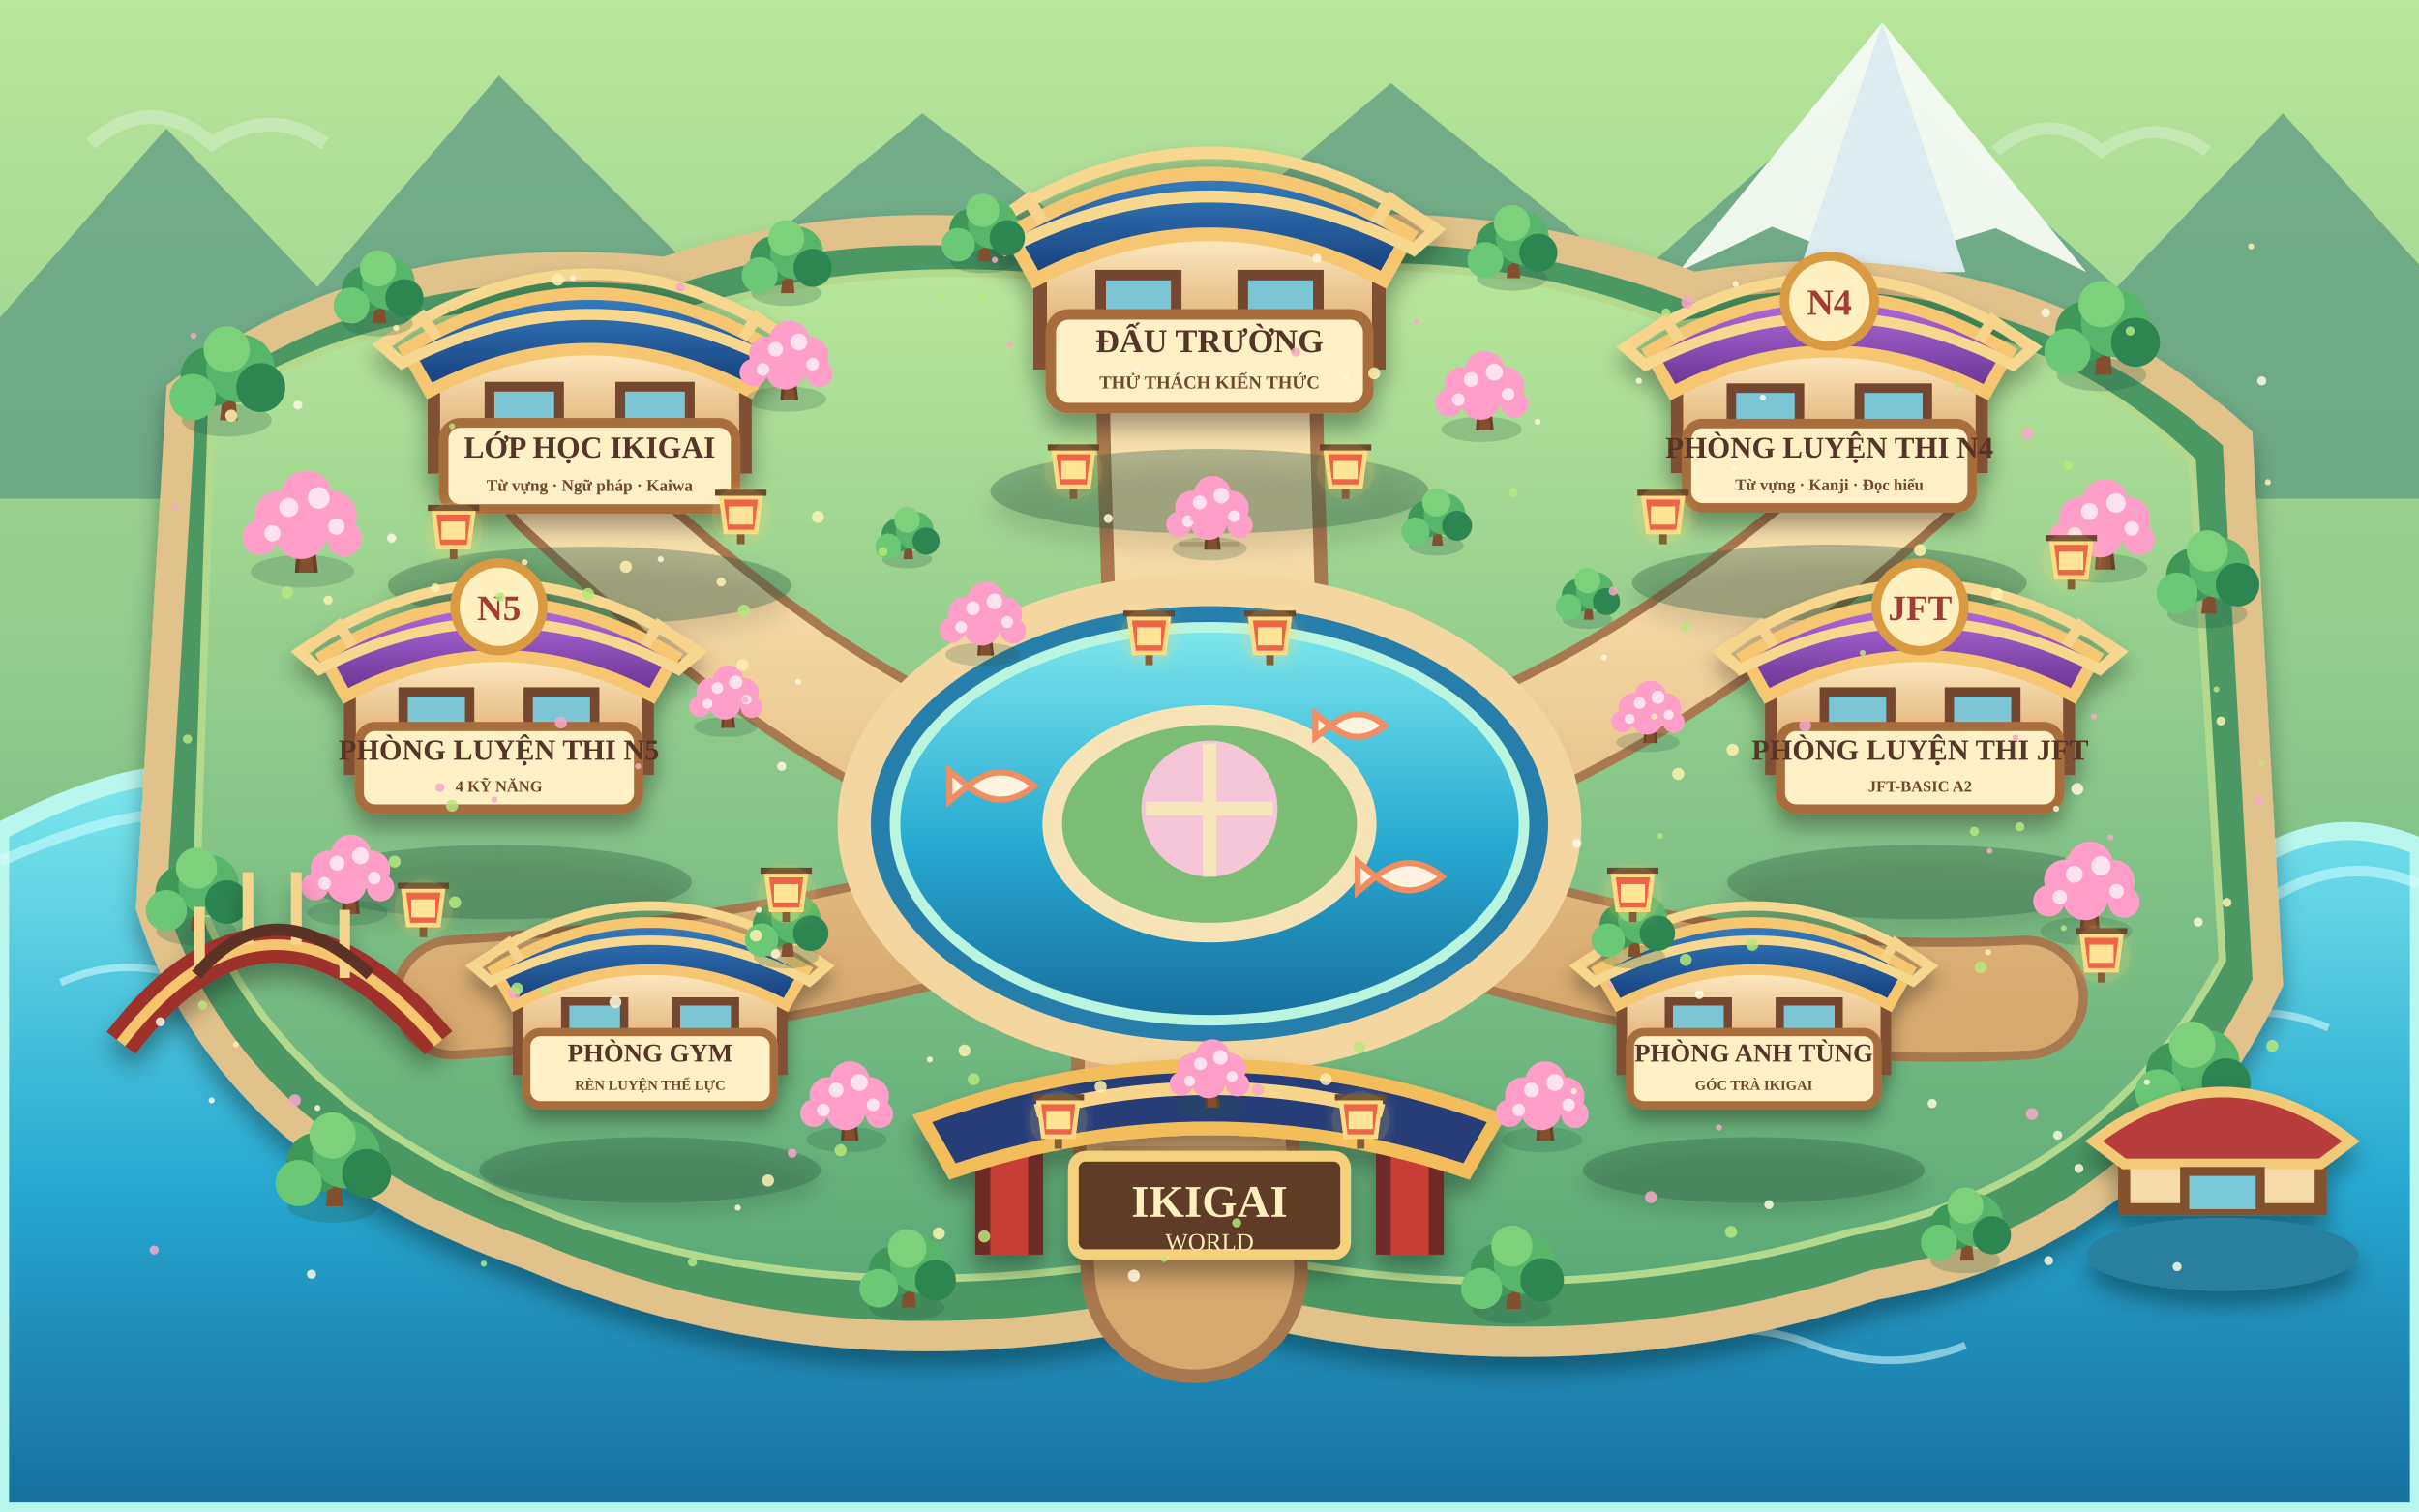
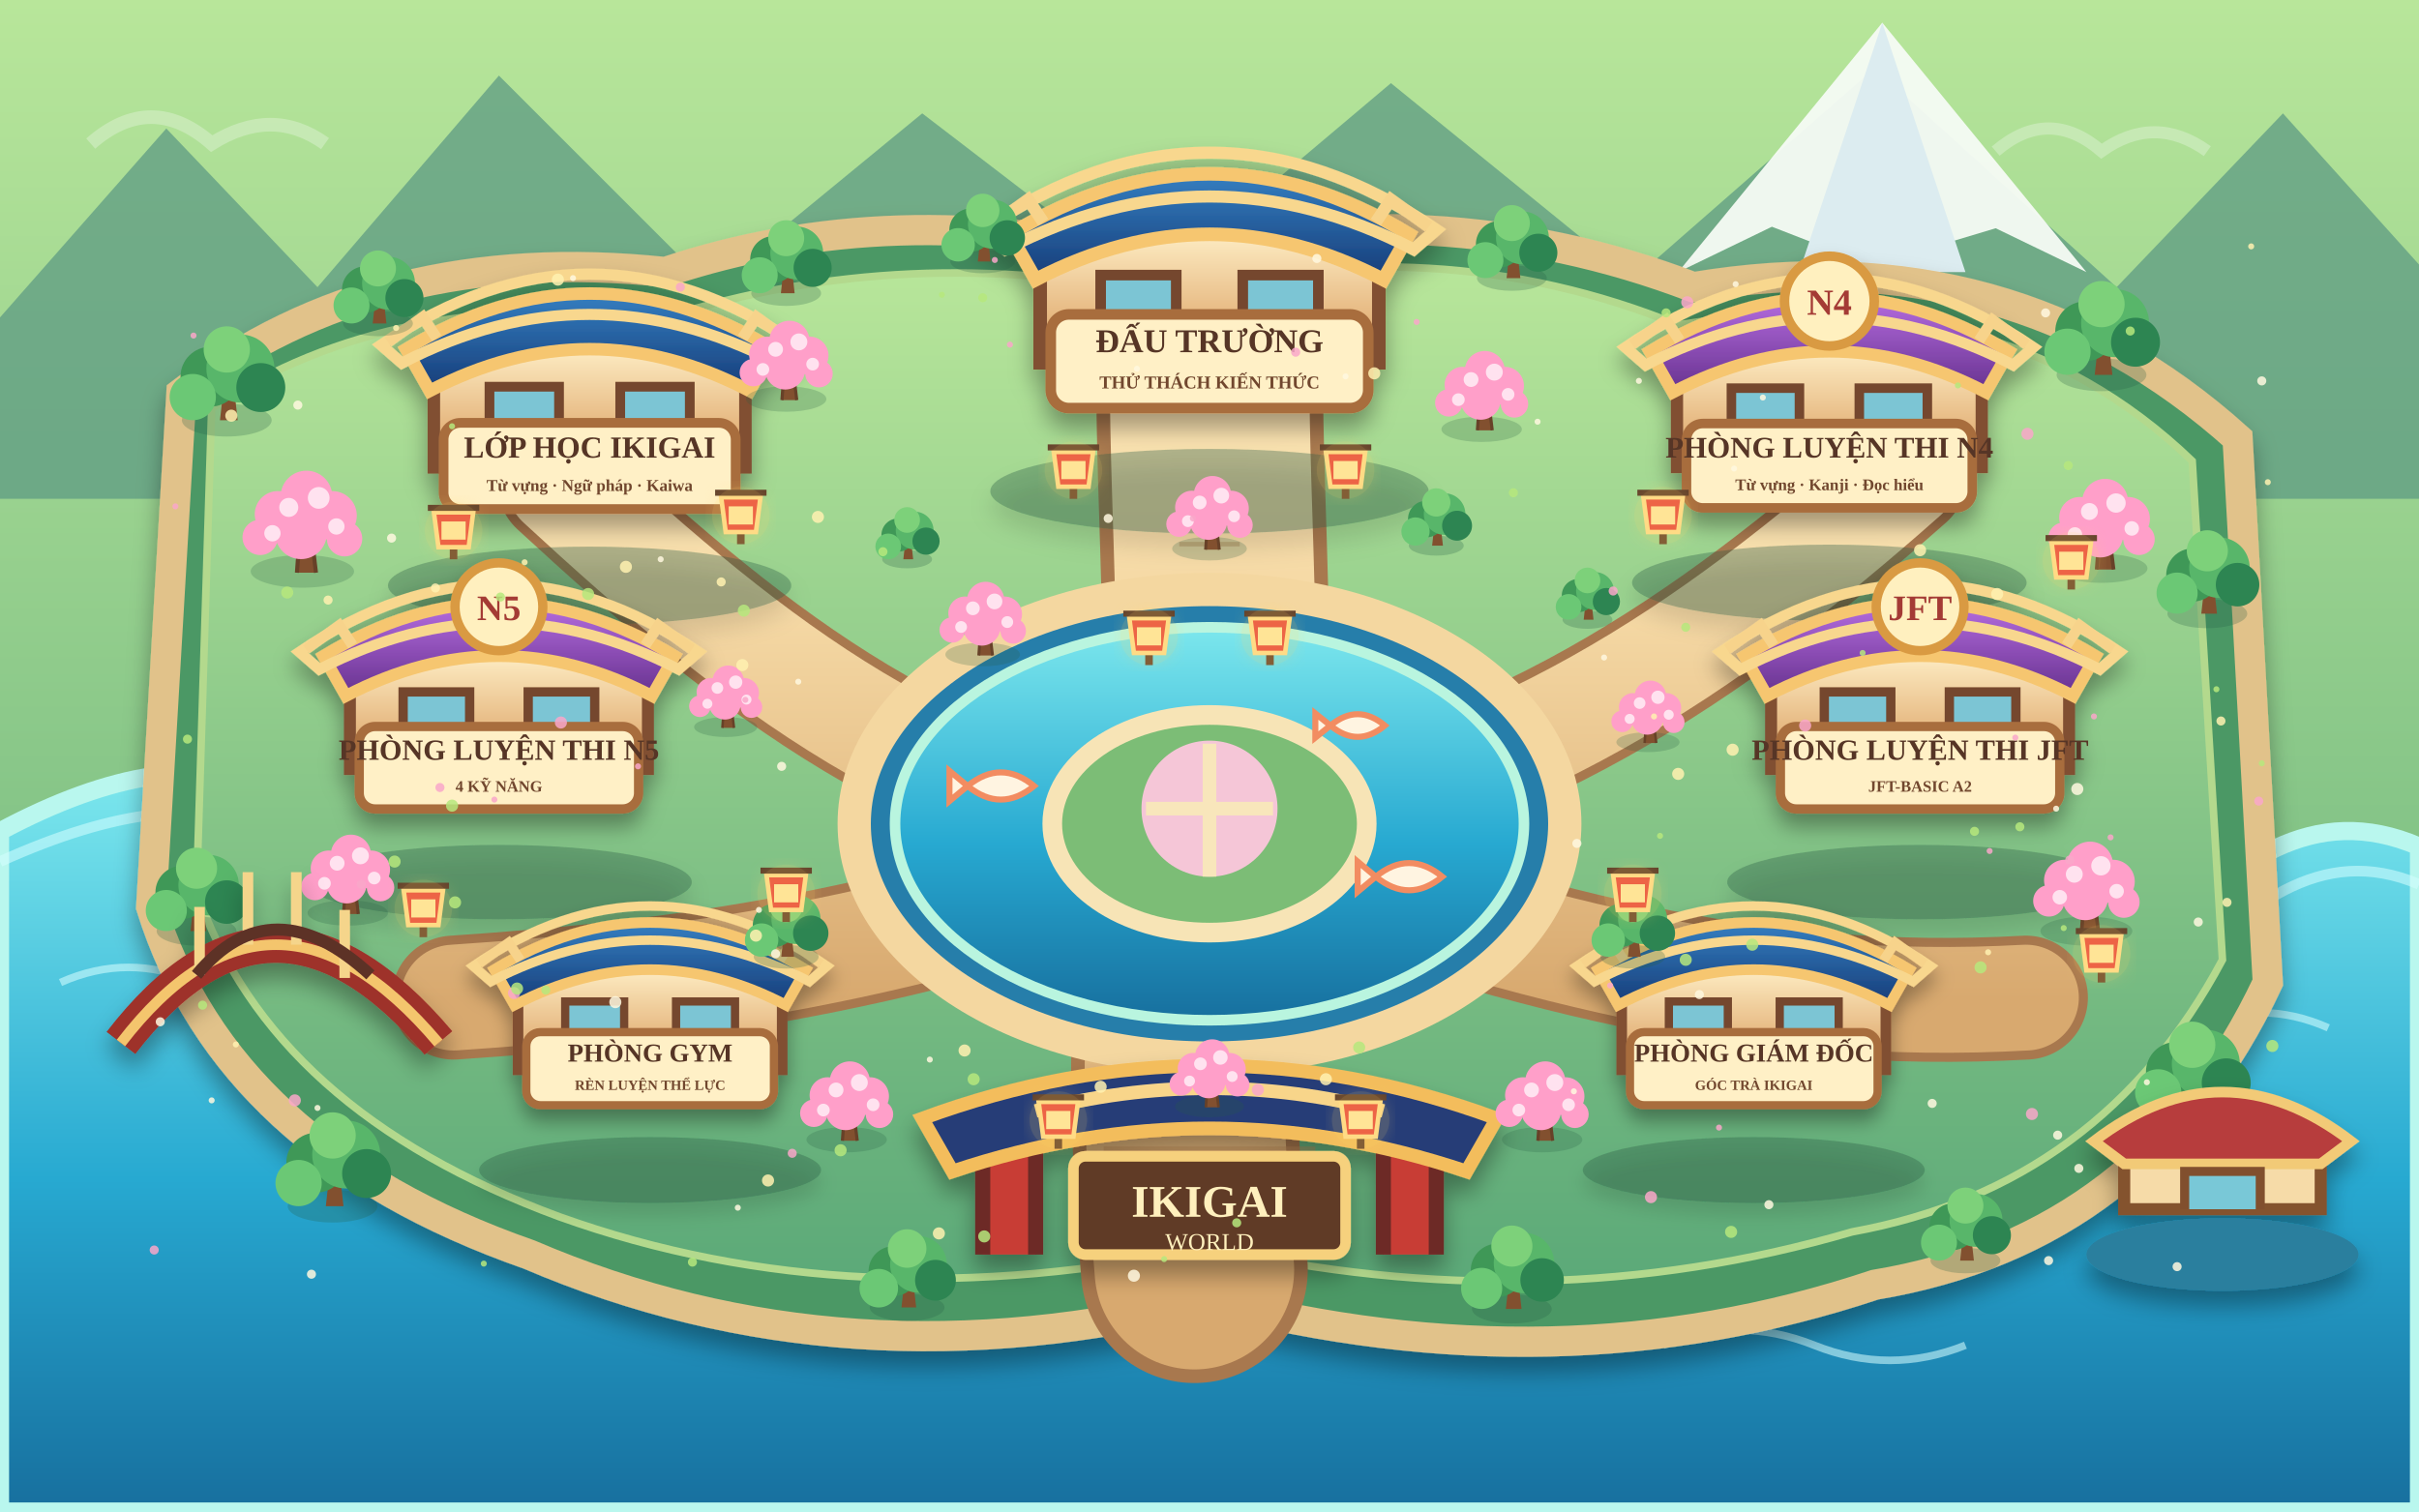
<svg xmlns="http://www.w3.org/2000/svg" width="1600" height="1000" viewBox="0 0 1600 1000">
  <defs>
    <linearGradient id="grass" x2="0" y2="1">
      <stop stop-color="#b8e69a" />
      <stop offset="1" stop-color="#5ba978" />
    </linearGradient>
    <linearGradient id="water" x2="0" y2="1">
      <stop stop-color="#7ce7ed" />
      <stop offset=".55" stop-color="#27a9d1" />
      <stop offset="1" stop-color="#176f9e" />
    </linearGradient>
    <linearGradient id="roof" x2="0" y2="1">
      <stop stop-color="#347fc1" />
      <stop offset="1" stop-color="#173c78" />
    </linearGradient>
    <linearGradient id="purple" x2="0" y2="1">
      <stop stop-color="#b66de0" />
      <stop offset="1" stop-color="#66318e" />
    </linearGradient>
    <linearGradient id="wall" x2="0" y2="1">
      <stop stop-color="#fff0c8" />
      <stop offset="1" stop-color="#d99b5c" />
    </linearGradient>
    <linearGradient id="path" x2="0" y2="1">
      <stop stop-color="#ffe9b7" />
      <stop offset="1" stop-color="#d8a96f" />
    </linearGradient>
    <filter id="shadow" x="-30%" y="-30%" width="160%" height="180%">
      <feGaussianBlur in="SourceAlpha" stdDeviation="8" />
      <feOffset dy="10" />
      <feComponentTransfer>
        <feFuncA type="linear" slope=".35" />
      </feComponentTransfer>
      <feMerge>
        <feMergeNode />
        <feMergeNode in="SourceGraphic" />
      </feMerge>
    </filter>
    <filter id="glow">
      <feGaussianBlur stdDeviation="5" result="b" />
      <feMerge>
        <feMergeNode in="b" />
        <feMergeNode in="SourceGraphic" />
      </feMerge>
    </filter>
    <g id="tree">
      <ellipse cx="0" cy="20" rx="33" ry="12" fill="#245b42" opacity=".25" />
      <path d="M-5 20L-2-7H5L8 20" fill="#82502f" />
      <circle cx="-12" cy="-12" r="22" fill="#3f9857" />
      <circle cx="10" cy="-18" r="25" fill="#58b66a" />
      <circle cx="25" cy="-4" r="18" fill="#2d8552" />
      <circle cx="-25" cy="3" r="17" fill="#6bc875" />
      <circle cx="0" cy="-32" r="17" fill="#7dd17a" />
    </g>
    <g id="sakura">
      <ellipse cx="0" cy="20" rx="38" ry="12" fill="#245b42" opacity=".22" />
      <path d="M-4 21L-1-20L5-20L10 21" fill="#82502f" stroke="#674128" stroke-width="3" />
      <g fill="#ff9fc9">
        <circle cx="-18" cy="-22" r="17" />
        <circle cx="3" cy="-35" r="19" />
        <circle cx="22" cy="-21" r="18" />
        <circle cx="-1" cy="-8" r="19" />
        <circle cx="-31" cy="-5" r="13" />
        <circle cx="31" cy="-4" r="13" />
      </g>
      <g fill="#ffe2ef">
        <circle cx="-10" cy="-27" r="7" />
        <circle cx="12" cy="-34" r="8" />
        <circle cx="25" cy="-13" r="6" />
        <circle cx="-22" cy="-8" r="6" />
      </g>
    </g>
    <g id="lantern">
      <path d="M0 0V-30" stroke="#68432b" stroke-width="5" />
      <path d="M-13-31H13L10-8H-10Z" fill="#e94b3e" stroke="#ffdc8b" stroke-width="3" />
      <path d="M-8-25H8V-13H-8Z" fill="#ffe7a0" />
      <path d="M-17-34H17" stroke="#61402a" stroke-width="4" />
      <circle cy="-19" r="19" fill="#ffd66c" opacity=".18" filter="url(#glow)" />
    </g>
  </defs>
  <rect width="1600" height="1000" fill="#a7d9ec" />
  <path d="M0 0H1600V1000H0Z" fill="url(#grass)" />
  <path d="M0 210L110 85L210 190L330 50L470 190L610 75L760 190L920 55L1080 185L1240 45L1400 190L1510 75L1600 175V330H0Z" fill="#5e9b83" opacity=".75" />
  <path d="M1110 180L1245 15L1380 180L1320 151L1280 163L1245 112L1208 164L1172 150Z" fill="#f6fbf4" opacity=".95" />
  <path d="M1190 180L1245 15L1300 180" fill="#dcecf0" />
  <path d="M0 550C150 470 230 520 310 650C410 820 560 845 700 830C900 810 1030 900 1210 810C1390 720 1460 500 1600 560V1000H0Z" fill="url(#water)" stroke="#b9f7ee" stroke-width="12" />
  <path d="M0 570C155 500 225 548 295 670C390 835 570 880 710 860C905 840 1040 920 1220 835C1400 750 1470 530 1600 585" fill="none" stroke="#d5ffff" stroke-width="7" opacity=".55" />
  <g fill="none" stroke="#d9ffff" stroke-width="5" opacity=".55">
    <path d="M40 650q45-20 90 0t90 0" />
    <path d="M350 820q55-20 110 0t110 0" />
    <path d="M1100 890q50-20 100 0t100 0" />
    <path d="M1450 680q45-20 90 0" />
  </g>
  <path d="M120 260Q250 160 440 180Q590 130 760 170Q950 125 1120 190Q1330 155 1480 290L1500 650Q1420 820 1240 850Q1030 920 800 860Q560 920 350 830Q150 760 100 600Z" fill="#4c9865" stroke="#e1c28a" stroke-width="20" filter="url(#shadow)" />
  <path d="M140 270Q260 190 440 210Q600 160 770 195Q950 150 1110 215Q1320 180 1450 305L1470 635Q1390 785 1225 815Q1020 875 800 825Q565 875 370 805Q180 735 130 590Z" fill="url(#grass)" stroke="#b3d98d" stroke-width="5" />
  <path d="M790 840C780 720 780 650 800 555C810 450 800 350 800 240" fill="none" stroke="#a8784e" stroke-width="150" stroke-linecap="round" />
  <path d="M790 840C780 720 780 650 800 555C810 450 800 350 800 240" fill="none" stroke="url(#path)" stroke-width="132" stroke-linecap="round" />
  <path d="M800 555C620 535 500 440 370 320M800 555C1000 520 1130 430 1260 315M800 555C600 630 450 650 300 660M800 555C1010 630 1160 670 1340 660" fill="none" stroke="#a8784e" stroke-width="82" stroke-linecap="round" />
  <path d="M800 555C620 535 500 440 370 320M800 555C1000 520 1130 430 1260 315M800 555C600 630 450 650 300 660M800 555C1010 630 1160 670 1340 660" fill="none" stroke="url(#path)" stroke-width="70" stroke-linecap="round" />
  <g fill="none" stroke="#c48d58" stroke-width="3" opacity=".45">
    <path d="M730 760h140M740 710h120M750 660h100M760 610h80M765 510h70M770 460h60M775 410h50M780 360h40" />
    <path d="M690 540l-15 35m75-40l-8 40m85-40l8 40m85-45l18 35" />
  </g>
  <ellipse cx="800" cy="545" rx="235" ry="155" fill="#267eaa" stroke="#f4d7a0" stroke-width="22" />
  <ellipse cx="800" cy="545" rx="208" ry="130" fill="url(#water)" stroke="#b9f5df" stroke-width="7" />
  <ellipse cx="800" cy="545" rx="104" ry="72" fill="#7cbd76" stroke="#f7e4b6" stroke-width="13" />
  <circle cx="800" cy="535" r="45" fill="#f5c6d7" />
  <path d="M800 492V580M758 535H842" stroke="#f8e6bb" stroke-width="9" />
  <g fill="#fff4e1" stroke="#f28c61" stroke-width="4">
    <path d="M640 520q22-18 44 0q-22 18-44 0l-12-10v20z" />
    <path d="M910 580q22-18 44 0q-22 18-44 0l-12-10v20z" />
    <path d="M880 480q18-15 36 0q-18 15-36 0l-10-8v16z" />
  </g>
  <g transform="translate(800 830)" filter="url(#shadow)">
    <path d="M-150 0V-95H-115V0M115 0V-95H150V0" fill="#c83c34" stroke="#6d2b27" stroke-width="10" />
    <path d="M-190-90Q0-160 190-90L170-55Q0-112-170-55Z" fill="#263d77" stroke="#f3bd5b" stroke-width="9" />
    <path d="M-115-95Q0-125 115-95" fill="none" stroke="#f8d58a" stroke-width="9" />
    <rect x="-90" y="-65" width="180" height="65" rx="8" fill="#603a25" stroke="#f6d17d" stroke-width="7" />
    <text x="0" y="-25" font-size="30" text-anchor="middle" font-weight="bold" fill="#fff0bd">IKIGAI</text>
    <text x="0" y="-3" font-size="16" text-anchor="middle" fill="#fff0bd">WORLD</text>
  </g>
  <g transform="translate(390 300) scale(0.92)" filter="url(#shadow)">
    <ellipse cx="0" cy="95" rx="145" ry="28" fill="#285d43" opacity=".35" />
    <path d="M-112 10V-80H112V10Z" fill="url(#wall)" stroke="#815033" stroke-width="9" />
    <path d="M-132-75Q0-155 132-75L115-45Q0-105-115-45Z" fill="url(#roof)" stroke="#f6c66f" stroke-width="9" />
    <path d="M-150-78Q0-180 150-78L135-65Q0-135-135-65Z" fill="none" stroke="#f8d78e" stroke-width="8" />
    <path d="M-72 10V-48H-22V10M22 10V-48H72V10" fill="#7bc5d4" stroke="#75472d" stroke-width="7" />
    <rect x="-105" y="-22" width="210" height="62" rx="12" fill="#fff0c6" stroke="#a86d3e" stroke-width="7" />
    <text x="0" y="3" font-size="22" text-anchor="middle" font-weight="900" fill="#563525">LỚP HỌC IKIGAI</text>
    <text x="0" y="27" font-size="12" text-anchor="middle" font-weight="700" fill="#71472e">Từ vựng · Ngữ pháp · Kaiwa</text>
    <path d="M-145-80L-120-98L-110-83M145-80L120-98L110-83" fill="none" stroke="#f7d38b" stroke-width="8" />
  </g>
  <g transform="translate(800 230) scale(1.0)" filter="url(#shadow)">
    <ellipse cx="0" cy="95" rx="145" ry="28" fill="#285d43" opacity=".35" />
    <path d="M-112 10V-80H112V10Z" fill="url(#wall)" stroke="#815033" stroke-width="9" />
    <path d="M-132-75Q0-155 132-75L115-45Q0-105-115-45Z" fill="url(#roof)" stroke="#f6c66f" stroke-width="9" />
    <path d="M-150-78Q0-180 150-78L135-65Q0-135-135-65Z" fill="none" stroke="#f8d78e" stroke-width="8" />
    <path d="M-72 10V-48H-22V10M22 10V-48H72V10" fill="#7bc5d4" stroke="#75472d" stroke-width="7" />
    <rect x="-105" y="-22" width="210" height="62" rx="12" fill="#fff0c6" stroke="#a86d3e" stroke-width="7" />
    <text x="0" y="3" font-size="22" text-anchor="middle" font-weight="900" fill="#563525">ĐẤU TRƯỜNG</text>
    <text x="0" y="27" font-size="12" text-anchor="middle" font-weight="700" fill="#71472e">THỬ THÁCH KIẾN THỨC</text>
    <path d="M-145-80L-120-98L-110-83M145-80L120-98L110-83" fill="none" stroke="#f7d38b" stroke-width="8" />
  </g>
  <g transform="translate(1210 300) scale(0.9)" filter="url(#shadow)">
    <ellipse cx="0" cy="95" rx="145" ry="28" fill="#285d43" opacity=".35" />
    <path d="M-112 10V-80H112V10Z" fill="url(#wall)" stroke="#815033" stroke-width="9" />
    <path d="M-132-75Q0-155 132-75L115-45Q0-105-115-45Z" fill="url(#purple)" stroke="#f6c66f" stroke-width="9" />
    <path d="M-150-78Q0-180 150-78L135-65Q0-135-135-65Z" fill="none" stroke="#f8d78e" stroke-width="8" />
    <path d="M-72 10V-48H-22V10M22 10V-48H72V10" fill="#7bc5d4" stroke="#75472d" stroke-width="7" />
    <rect x="-105" y="-22" width="210" height="62" rx="12" fill="#fff0c6" stroke="#a86d3e" stroke-width="7" />
    <text x="0" y="3" font-size="22" text-anchor="middle" font-weight="900" fill="#563525">PHÒNG LUYỆN THI N4</text>
    <text x="0" y="27" font-size="12" text-anchor="middle" font-weight="700" fill="#71472e">Từ vựng · Kanji · Đọc hiểu</text>
    <circle cx="0" cy="-112" r="33" fill="#fff0bf" stroke="#d99a42" stroke-width="7" />
    <text x="0" y="-102" font-size="27" text-anchor="middle" font-weight="900" fill="#a43b35">N4</text>
    <path d="M-145-80L-120-98L-110-83M145-80L120-98L110-83" fill="none" stroke="#f7d38b" stroke-width="8" />
  </g>
  <g transform="translate(330 500) scale(0.88)" filter="url(#shadow)">
    <ellipse cx="0" cy="95" rx="145" ry="28" fill="#285d43" opacity=".35" />
    <path d="M-112 10V-80H112V10Z" fill="url(#wall)" stroke="#815033" stroke-width="9" />
    <path d="M-132-75Q0-155 132-75L115-45Q0-105-115-45Z" fill="url(#purple)" stroke="#f6c66f" stroke-width="9" />
    <path d="M-150-78Q0-180 150-78L135-65Q0-135-135-65Z" fill="none" stroke="#f8d78e" stroke-width="8" />
    <path d="M-72 10V-48H-22V10M22 10V-48H72V10" fill="#7bc5d4" stroke="#75472d" stroke-width="7" />
    <rect x="-105" y="-22" width="210" height="62" rx="12" fill="#fff0c6" stroke="#a86d3e" stroke-width="7" />
    <text x="0" y="3" font-size="22" text-anchor="middle" font-weight="900" fill="#563525">PHÒNG LUYỆN THI N5</text>
    <text x="0" y="27" font-size="12" text-anchor="middle" font-weight="700" fill="#71472e">4 KỸ NĂNG</text>
    <circle cx="0" cy="-112" r="33" fill="#fff0bf" stroke="#d99a42" stroke-width="7" />
    <text x="0" y="-102" font-size="27" text-anchor="middle" font-weight="900" fill="#a43b35">N5</text>
    <path d="M-145-80L-120-98L-110-83M145-80L120-98L110-83" fill="none" stroke="#f7d38b" stroke-width="8" />
  </g>
  <g transform="translate(1270 500) scale(0.88)" filter="url(#shadow)">
    <ellipse cx="0" cy="95" rx="145" ry="28" fill="#285d43" opacity=".35" />
    <path d="M-112 10V-80H112V10Z" fill="url(#wall)" stroke="#815033" stroke-width="9" />
    <path d="M-132-75Q0-155 132-75L115-45Q0-105-115-45Z" fill="url(#purple)" stroke="#f6c66f" stroke-width="9" />
    <path d="M-150-78Q0-180 150-78L135-65Q0-135-135-65Z" fill="none" stroke="#f8d78e" stroke-width="8" />
    <path d="M-72 10V-48H-22V10M22 10V-48H72V10" fill="#7bc5d4" stroke="#75472d" stroke-width="7" />
    <rect x="-105" y="-22" width="210" height="62" rx="12" fill="#fff0c6" stroke="#a86d3e" stroke-width="7" />
    <text x="0" y="3" font-size="22" text-anchor="middle" font-weight="900" fill="#563525">PHÒNG LUYỆN THI JFT</text>
    <text x="0" y="27" font-size="12" text-anchor="middle" font-weight="700" fill="#71472e">JFT-BASIC A2</text>
    <circle cx="0" cy="-112" r="33" fill="#fff0bf" stroke="#d99a42" stroke-width="7" />
    <text x="0" y="-102" font-size="27" text-anchor="middle" font-weight="900" fill="#a43b35">JFT</text>
    <path d="M-145-80L-120-98L-110-83M145-80L120-98L110-83" fill="none" stroke="#f7d38b" stroke-width="8" />
  </g>
  <g transform="translate(430 700) scale(0.78)" filter="url(#shadow)">
    <ellipse cx="0" cy="95" rx="145" ry="28" fill="#285d43" opacity=".35" />
    <path d="M-112 10V-80H112V10Z" fill="url(#wall)" stroke="#815033" stroke-width="9" />
    <path d="M-132-75Q0-155 132-75L115-45Q0-105-115-45Z" fill="url(#roof)" stroke="#f6c66f" stroke-width="9" />
    <path d="M-150-78Q0-180 150-78L135-65Q0-135-135-65Z" fill="none" stroke="#f8d78e" stroke-width="8" />
    <path d="M-72 10V-48H-22V10M22 10V-48H72V10" fill="#7bc5d4" stroke="#75472d" stroke-width="7" />
    <rect x="-105" y="-22" width="210" height="62" rx="12" fill="#fff0c6" stroke="#a86d3e" stroke-width="7" />
    <text x="0" y="3" font-size="22" text-anchor="middle" font-weight="900" fill="#563525">PHÒNG GYM</text>
    <text x="0" y="27" font-size="12" text-anchor="middle" font-weight="700" fill="#71472e">RÈN LUYỆN THỂ LỰC</text>
    <path d="M-145-80L-120-98L-110-83M145-80L120-98L110-83" fill="none" stroke="#f7d38b" stroke-width="8" />
  </g>
  <g transform="translate(1160 700) scale(0.78)" filter="url(#shadow)">
    <ellipse cx="0" cy="95" rx="145" ry="28" fill="#285d43" opacity=".35" />
    <path d="M-112 10V-80H112V10Z" fill="url(#wall)" stroke="#815033" stroke-width="9" />
    <path d="M-132-75Q0-155 132-75L115-45Q0-105-115-45Z" fill="url(#roof)" stroke="#f6c66f" stroke-width="9" />
    <path d="M-150-78Q0-180 150-78L135-65Q0-135-135-65Z" fill="none" stroke="#f8d78e" stroke-width="8" />
    <path d="M-72 10V-48H-22V10M22 10V-48H72V10" fill="#7bc5d4" stroke="#75472d" stroke-width="7" />
    <rect x="-105" y="-22" width="210" height="62" rx="12" fill="#fff0c6" stroke="#a86d3e" stroke-width="7" />
-     <text x="0" y="3" font-size="22" text-anchor="middle" font-weight="900" fill="#563525">PHÒNG ANH TÙNG</text>
+     <text x="0" y="3" font-size="22" text-anchor="middle" font-weight="900" fill="#563525">PHÒNG GIÁM ĐỐC</text>
    <text x="0" y="27" font-size="12" text-anchor="middle" font-weight="700" fill="#71472e">GÓC TRÀ IKIGAI</text>
    <path d="M-145-80L-120-98L-110-83M145-80L120-98L110-83" fill="none" stroke="#f7d38b" stroke-width="8" />
  </g>
  <use href="#tree" transform="translate(150 260) scale(0.9)" />
  <use href="#tree" transform="translate(250 200) scale(0.7)" />
  <use href="#tree" transform="translate(520 180) scale(0.7)" />
  <use href="#tree" transform="translate(650 160) scale(0.65)" />
  <use href="#tree" transform="translate(1000 170) scale(0.7)" />
  <use href="#tree" transform="translate(1390 230) scale(0.9)" />
  <use href="#tree" transform="translate(1460 390) scale(0.8)" />
  <use href="#tree" transform="translate(1450 720) scale(0.9)" />
  <use href="#tree" transform="translate(1300 820) scale(0.7)" />
  <use href="#tree" transform="translate(1000 850) scale(0.8)" />
  <use href="#tree" transform="translate(600 850) scale(0.75)" />
  <use href="#tree" transform="translate(220 780) scale(0.9)" />
  <use href="#tree" transform="translate(130 600) scale(0.8)" />
  <use href="#tree" transform="translate(520 620) scale(0.65)" />
  <use href="#tree" transform="translate(1080 620) scale(0.65)" />
  <use href="#tree" transform="translate(950 350) scale(0.55)" />
  <use href="#tree" transform="translate(600 360) scale(0.5)" />
  <use href="#tree" transform="translate(1050 400) scale(0.5)" />
  <use href="#sakura" transform="translate(200 360) scale(0.9)" />
  <use href="#sakura" transform="translate(520 250) scale(0.7)" />
  <use href="#sakura" transform="translate(650 420) scale(0.65)" />
  <use href="#sakura" transform="translate(980 270) scale(0.7)" />
  <use href="#sakura" transform="translate(1390 360) scale(0.8)" />
  <use href="#sakura" transform="translate(230 590) scale(0.7)" />
  <use href="#sakura" transform="translate(560 740) scale(0.7)" />
  <use href="#sakura" transform="translate(1020 740) scale(0.7)" />
  <use href="#sakura" transform="translate(1380 600) scale(0.8)" />
  <use href="#sakura" transform="translate(800 350) scale(0.65)" />
  <use href="#sakura" transform="translate(800 720) scale(0.6)" />
  <use href="#sakura" transform="translate(1090 480) scale(0.55)" />
  <use href="#sakura" transform="translate(480 470) scale(0.55)" />
  <use href="#lantern" transform="translate(300 370)" />
  <use href="#lantern" transform="translate(490 360)" />
  <use href="#lantern" transform="translate(710 330)" />
  <use href="#lantern" transform="translate(890 330)" />
  <use href="#lantern" transform="translate(1100 360)" />
  <use href="#lantern" transform="translate(1370 390)" />
  <use href="#lantern" transform="translate(280 620)" />
  <use href="#lantern" transform="translate(520 610)" />
  <use href="#lantern" transform="translate(1080 610)" />
  <use href="#lantern" transform="translate(1390 650)" />
  <use href="#lantern" transform="translate(700 760)" />
  <use href="#lantern" transform="translate(900 760)" />
  <use href="#lantern" transform="translate(760 440)" />
  <use href="#lantern" transform="translate(840 440)" />
  <g filter="url(#shadow)">
    <path d="M80 690Q180 560 290 690" fill="none" stroke="#9e302c" stroke-width="24" />
    <path d="M80 690Q180 560 290 690" fill="none" stroke="#f4c56d" stroke-width="7" />
    <path d="M132 645v-45m32 25v-48m32 48v-48m32 25v45" stroke="#f5d58b" stroke-width="7" />
    <path d="M130 645Q180 585 245 645" fill="none" stroke="#5d3027" stroke-width="8" />
  </g>
  <g transform="translate(1470 780)" filter="url(#shadow)">
    <ellipse cx="0" cy="50" rx="90" ry="24" fill="#2b7f9e" />
    <path d="M-65 20V-25H65V20Z" fill="#f6dba8" stroke="#84522f" stroke-width="8" />
    <path d="M-85-25Q0-90 85-25L65-10H-65Z" fill="#b73c3c" stroke="#f2ca77" stroke-width="7" />
    <path d="M-25 20V-5H25V20" fill="#79c8d7" stroke="#81502e" stroke-width="6" />
  </g>
  <circle cx="1061" cy="435" r="2" fill="#fff8df" opacity=".85" />
  <circle cx="871" cy="171" r="3" fill="#fff8df" opacity=".85" />
  <circle cx="651" cy="818" r="4" fill="#b6e87d" opacity=".85" />
  <circle cx="1321" cy="393" r="4" fill="#fff1b0" opacity=".85" />
  <circle cx="1368" cy="308" r="3" fill="#b6e87d" opacity=".85" />
  <circle cx="422" cy="507" r="2" fill="#f9a7c9" opacity=".85" />
  <circle cx="1270" cy="364" r="4" fill="#fff1b0" opacity=".85" />
  <circle cx="1496" cy="505" r="2" fill="#b6e87d" opacity=".85" />
  <circle cx="128" cy="222" r="2" fill="#f9a7c9" opacity=".85" />
  <circle cx="320" cy="836" r="2" fill="#b6e87d" opacity=".85" />
  <circle cx="1194" cy="480" r="4" fill="#f9a7c9" opacity=".85" />
  <circle cx="195" cy="728" r="4" fill="#f9a7c9" opacity=".85" />
  <circle cx="261" cy="570" r="4" fill="#b6e87d" opacity=".85" />
  <circle cx="1310" cy="640" r="4" fill="#b6e87d" opacity=".85" />
  <circle cx="877" cy="714" r="4" fill="#fff1b0" opacity=".85" />
  <circle cx="259" cy="356" r="3" fill="#fff8df" opacity=".85" />
  <circle cx="1469" cy="477" r="3" fill="#fff1b0" opacity=".85" />
  <circle cx="1137" cy="746" r="2" fill="#f9a7c9" opacity=".85" />
  <circle cx="156" cy="691" r="2" fill="#fff1b0" opacity=".85" />
  <circle cx="1473" cy="597" r="3" fill="#fff1b0" opacity=".85" />
  <circle cx="508" cy="781" r="4" fill="#fff1b0" opacity=".85" />
  <circle cx="541" cy="342" r="4" fill="#fff1b0" opacity=".85" />
  <circle cx="650" cy="197" r="3" fill="#b6e87d" opacity=".85" />
  <circle cx="1110" cy="512" r="4" fill="#fff1b0" opacity=".85" />
  <circle cx="517" cy="507" r="3" fill="#fff8df" opacity=".85" />
  <circle cx="1065" cy="652" r="2" fill="#f9a7c9" opacity=".85" />
  <circle cx="1041" cy="722" r="2" fill="#fff8df" opacity=".85" />
  <circle cx="477" cy="385" r="3" fill="#fff1b0" opacity=".85" />
  <circle cx="789" cy="343" r="2" fill="#f9a7c9" opacity=".85" />
  <circle cx="1116" cy="200" r="4" fill="#f9a7c9" opacity=".85" />
  <circle cx="327" cy="529" r="2" fill="#f9a7c9" opacity=".85" />
  <circle cx="750" cy="844" r="4" fill="#fff8df" opacity=".85" />
  <circle cx="331" cy="395" r="3" fill="#b6e87d" opacity=".85" />
  <circle cx="1374" cy="522" r="4" fill="#fff8df" opacity=".85" />
  <circle cx="1001" cy="326" r="3" fill="#b6e87d" opacity=".85" />
  <circle cx="1353" cy="207" r="3" fill="#fff8df" opacity=".85" />
  <circle cx="1145" cy="815" r="4" fill="#b6e87d" opacity=".85" />
  <circle cx="528" cy="451" r="2" fill="#fff8df" opacity=".85" />
  <circle cx="1489" cy="163" r="2" fill="#fff1b0" opacity=".85" />
  <circle cx="1232" cy="432" r="2" fill="#b6e87d" opacity=".85" />
  <circle cx="584" cy="365" r="3" fill="#b6e87d" opacity=".85" />
  <circle cx="210" cy="733" r="2" fill="#fff8df" opacity=".85" />
  <circle cx="1295" cy="255" r="2" fill="#b6e87d" opacity=".85" />
  <circle cx="1278" cy="730" r="3" fill="#fff8df" opacity=".85" />
  <circle cx="1396" cy="554" r="2" fill="#f9a7c9" opacity=".85" />
  <circle cx="1500" cy="319" r="2" fill="#fff1b0" opacity=".85" />
  <circle cx="239" cy="585" r="3" fill="#f9a7c9" opacity=".85" />
  <circle cx="291" cy="521" r="3" fill="#f9a7c9" opacity=".85" />
  <circle cx="644" cy="714" r="4" fill="#b6e87d" opacity=".85" />
  <circle cx="1341" cy="287" r="4" fill="#f9a7c9" opacity=".85" />
  <circle cx="1316" cy="563" r="2" fill="#f9a7c9" opacity=".85" />
  <circle cx="752" cy="244" r="2" fill="#fff8df" opacity=".85" />
  <circle cx="1496" cy="252" r="3" fill="#fff8df" opacity=".85" />
  <circle cx="458" cy="835" r="3" fill="#b6e87d" opacity=".85" />
  <circle cx="450" cy="190" r="3" fill="#f9a7c9" opacity=".85" />
  <circle cx="1365" cy="614" r="2" fill="#b6e87d" opacity=".85" />
  <circle cx="206" cy="843" r="3" fill="#fff8df" opacity=".85" />
  <circle cx="288" cy="389" r="3" fill="#fff1b0" opacity=".85" />
  <circle cx="502" cy="602" r="2" fill="#fff8df" opacity=".85" />
  <circle cx="1147" cy="310" r="2" fill="#fff8df" opacity=".85" />
  <circle cx="1115" cy="635" r="4" fill="#b6e87d" opacity=".85" />
  <circle cx="1115" cy="415" r="3" fill="#b6e87d" opacity=".85" />
  <circle cx="190" cy="392" r="4" fill="#b6e87d" opacity=".85" />
  <circle cx="899" cy="693" r="4" fill="#b6e87d" opacity=".85" />
  <circle cx="197" cy="268" r="3" fill="#fff8df" opacity=".85" />
  <circle cx="124" cy="489" r="3" fill="#b6e87d" opacity=".85" />
  <circle cx="1385" cy="474" r="2" fill="#f9a7c9" opacity=".85" />
  <circle cx="1067" cy="391" r="3" fill="#f9a7c9" opacity=".85" />
  <circle cx="1102" cy="207" r="3" fill="#b6e87d" opacity=".85" />
  <circle cx="1375" cy="773" r="3" fill="#fff8df" opacity=".85" />
  <circle cx="1333" cy="488" r="2" fill="#f9a7c9" opacity=".85" />
  <circle cx="621" cy="816" r="4" fill="#fff1b0" opacity=".85" />
  <circle cx="1336" cy="547" r="3" fill="#b6e87d" opacity=".85" />
  <circle cx="1355" cy="834" r="3" fill="#fff8df" opacity=".85" />
  <circle cx="1098" cy="553" r="2" fill="#b6e87d" opacity=".85" />
  <circle cx="437" cy="370" r="2" fill="#fff8df" opacity=".85" />
  <circle cx="638" cy="695" r="4" fill="#fff1b0" opacity=".85" />
  <circle cx="371" cy="478" r="4" fill="#f9a7c9" opacity=".85" />
  <circle cx="140" cy="728" r="2" fill="#fff8df" opacity=".85" />
  <circle cx="116" cy="335" r="2" fill="#f9a7c9" opacity=".85" />
  <circle cx="493" cy="463" r="2" fill="#f9a7c9" opacity=".85" />
  <circle cx="728" cy="719" r="4" fill="#fff1b0" opacity=".85" />
  <circle cx="299" cy="533" r="4" fill="#b6e87d" opacity=".85" />
  <circle cx="500" cy="619" r="4" fill="#fff1b0" opacity=".85" />
  <circle cx="102" cy="827" r="3" fill="#f9a7c9" opacity=".85" />
  <circle cx="1124" cy="658" r="3" fill="#fff8df" opacity=".85" />
  <circle cx="818" cy="809" r="3" fill="#b6e87d" opacity=".85" />
  <circle cx="1148" cy="188" r="2" fill="#fff8df" opacity=".85" />
  <circle cx="407" cy="663" r="4" fill="#fff8df" opacity=".85" />
  <circle cx="301" cy="597" r="4" fill="#b6e87d" opacity=".85" />
  <circle cx="857" cy="233" r="3" fill="#f9a7c9" opacity=".85" />
  <circle cx="217" cy="397" r="3" fill="#fff1b0" opacity=".85" />
  <circle cx="262" cy="217" r="2" fill="#fff1b0" opacity=".85" />
  <circle cx="153" cy="275" r="4" fill="#fff1b0" opacity=".85" />
  <circle cx="556" cy="761" r="4" fill="#b6e87d" opacity=".85" />
  <circle cx="513" cy="631" r="3" fill="#fff8df" opacity=".85" />
  <circle cx="1420" cy="716" r="2" fill="#fff8df" opacity=".85" />
  <circle cx="890" cy="249" r="2" fill="#fff8df" opacity=".85" />
  <circle cx="1494" cy="530" r="3" fill="#f9a7c9" opacity=".85" />
  <circle cx="340" cy="657" r="4" fill="#f9a7c9" opacity=".85" />
  <circle cx="658" cy="172" r="2" fill="#f9a7c9" opacity=".85" />
  <circle cx="342" cy="654" r="4" fill="#b6e87d" opacity=".85" />
  <circle cx="1306" cy="550" r="3" fill="#b6e87d" opacity=".85" />
  <circle cx="488" cy="799" r="2" fill="#fff8df" opacity=".85" />
  <circle cx="1344" cy="737" r="4" fill="#f9a7c9" opacity=".85" />
  <circle cx="1454" cy="610" r="3" fill="#fff8df" opacity=".85" />
  <circle cx="299" cy="282" r="2" fill="#b6e87d" opacity=".85" />
  <circle cx="832" cy="721" r="4" fill="#f9a7c9" opacity=".85" />
  <circle cx="1361" cy="751" r="3" fill="#fff8df" opacity=".85" />
  <circle cx="1315" cy="630" r="2" fill="#fff1b0" opacity=".85" />
  <circle cx="1369" cy="569" r="3" fill="#f9a7c9" opacity=".85" />
  <circle cx="1360" cy="535" r="2" fill="#fff8df" opacity=".85" />
  <circle cx="770" cy="833" r="2" fill="#b6e87d" opacity=".85" />
  <circle cx="1146" cy="496" r="4" fill="#fff1b0" opacity=".85" />
  <circle cx="1166" cy="263" r="2" fill="#fff8df" opacity=".85" />
  <circle cx="1084" cy="252" r="2" fill="#fff8df" opacity=".85" />
  <circle cx="668" cy="228" r="2" fill="#f9a7c9" opacity=".85" />
  <circle cx="491" cy="440" r="4" fill="#fff1b0" opacity=".85" />
  <circle cx="524" cy="763" r="3" fill="#f9a7c9" opacity=".85" />
  <circle cx="361" cy="655" r="3" fill="#b6e87d" opacity=".85" />
  <circle cx="1043" cy="558" r="3" fill="#fff8df" opacity=".85" />
  <circle cx="492" cy="404" r="4" fill="#b6e87d" opacity=".85" />
  <circle cx="1440" cy="838" r="3" fill="#fff8df" opacity=".85" />
  <circle cx="369" cy="185" r="4" fill="#fff1b0" opacity=".85" />
  <circle cx="1466" cy="456" r="2" fill="#b6e87d" opacity=".85" />
  <circle cx="1503" cy="692" r="4" fill="#b6e87d" opacity=".85" />
  <circle cx="733" cy="343" r="3" fill="#fff8df" opacity=".85" />
  <circle cx="937" cy="213" r="2" fill="#f9a7c9" opacity=".85" />
  <circle cx="1017" cy="279" r="2" fill="#fff8df" opacity=".85" />
  <circle cx="414" cy="375" r="4" fill="#fff1b0" opacity=".85" />
  <circle cx="1094" cy="474" r="2" fill="#fff1b0" opacity=".85" />
  <circle cx="389" cy="393" r="4" fill="#b6e87d" opacity=".85" />
  <circle cx="615" cy="701" r="2" fill="#fff8df" opacity=".85" />
  <circle cx="347" cy="372" r="2" fill="#fff1b0" opacity=".85" />
  <circle cx="623" cy="195" r="2" fill="#b6e87d" opacity=".85" />
  <circle cx="1092" cy="792" r="4" fill="#f9a7c9" opacity=".85" />
  <circle cx="1409" cy="219" r="3" fill="#b6e87d" opacity=".85" />
  <circle cx="134" cy="665" r="3" fill="#b6e87d" opacity=".85" />
  <circle cx="909" cy="247" r="4" fill="#fff1b0" opacity=".85" />
  <circle cx="1159" cy="625" r="4" fill="#b6e87d" opacity=".85" />
  <circle cx="106" cy="676" r="3" fill="#fff8df" opacity=".85" />
  <circle cx="379" cy="184" r="2" fill="#fff8df" opacity=".85" />
  <circle cx="1170" cy="797" r="3" fill="#fff8df" opacity=".85" />
  <g fill="#fff" opacity=".28">
    <path d="M60 95q40-35 80 0q40-25 75 0" stroke="#fff" stroke-width="9" fill="none" />
    <path d="M1320 100q35-30 70 0q35-25 70 0" stroke="#fff" stroke-width="8" fill="none" />
  </g>
</svg>
